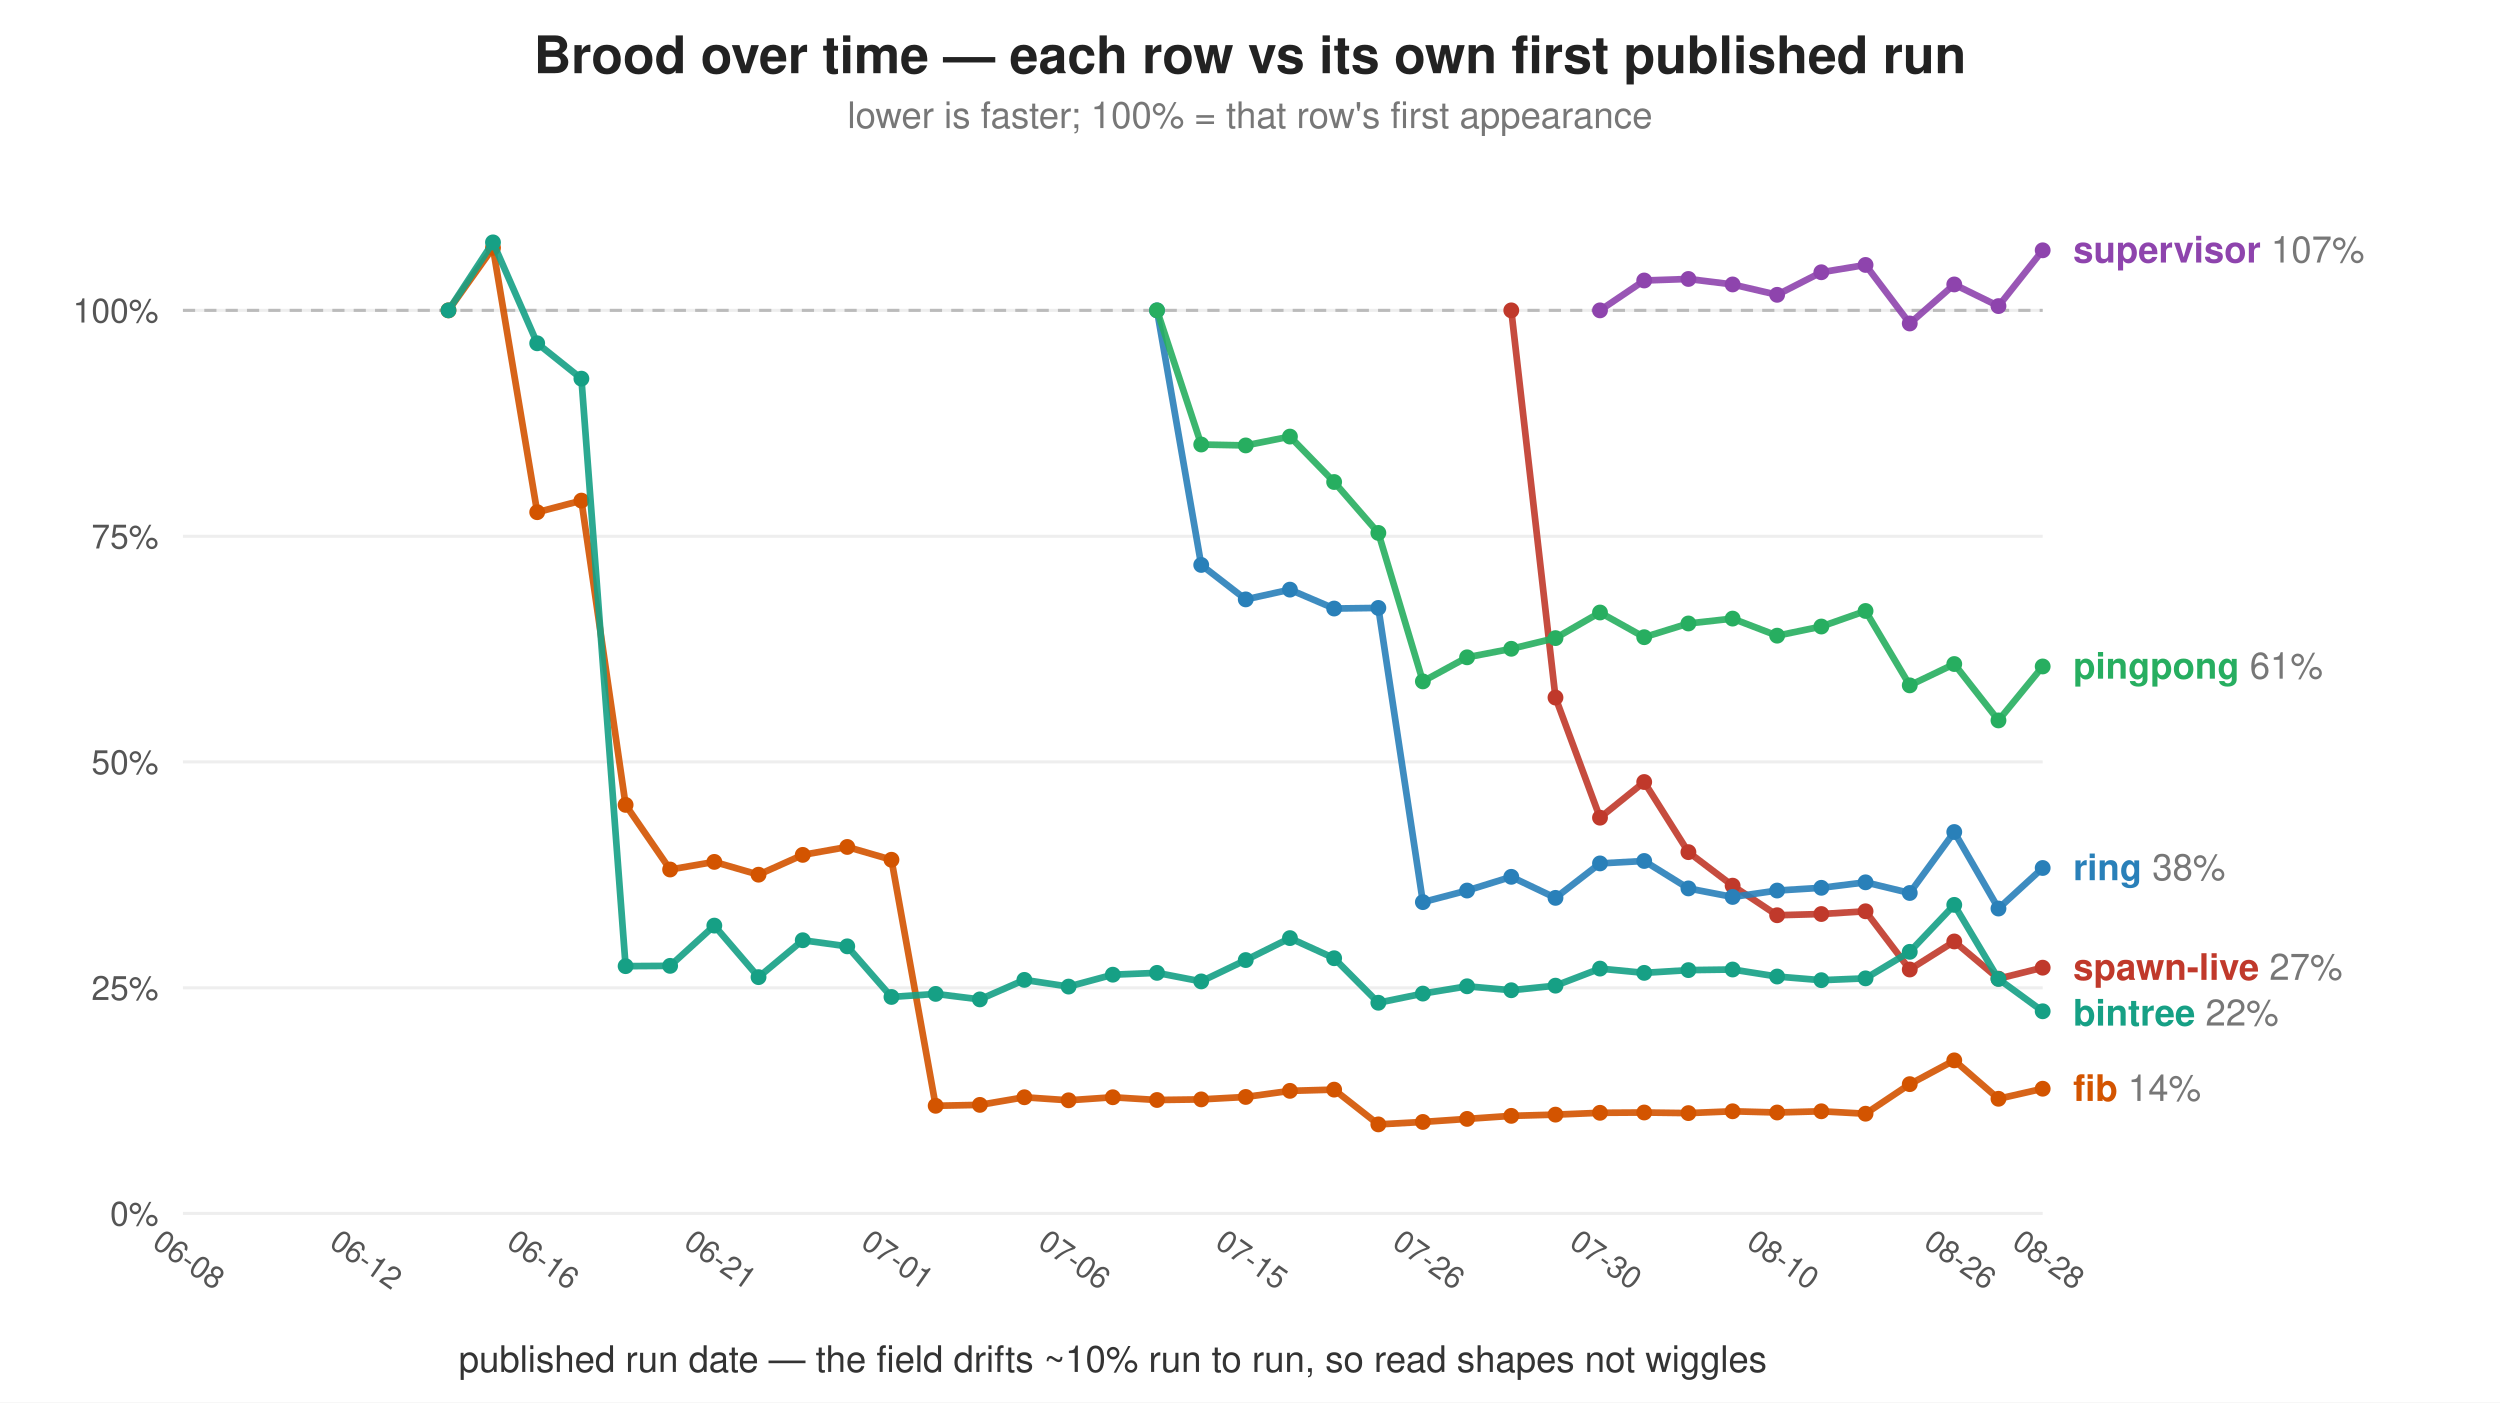
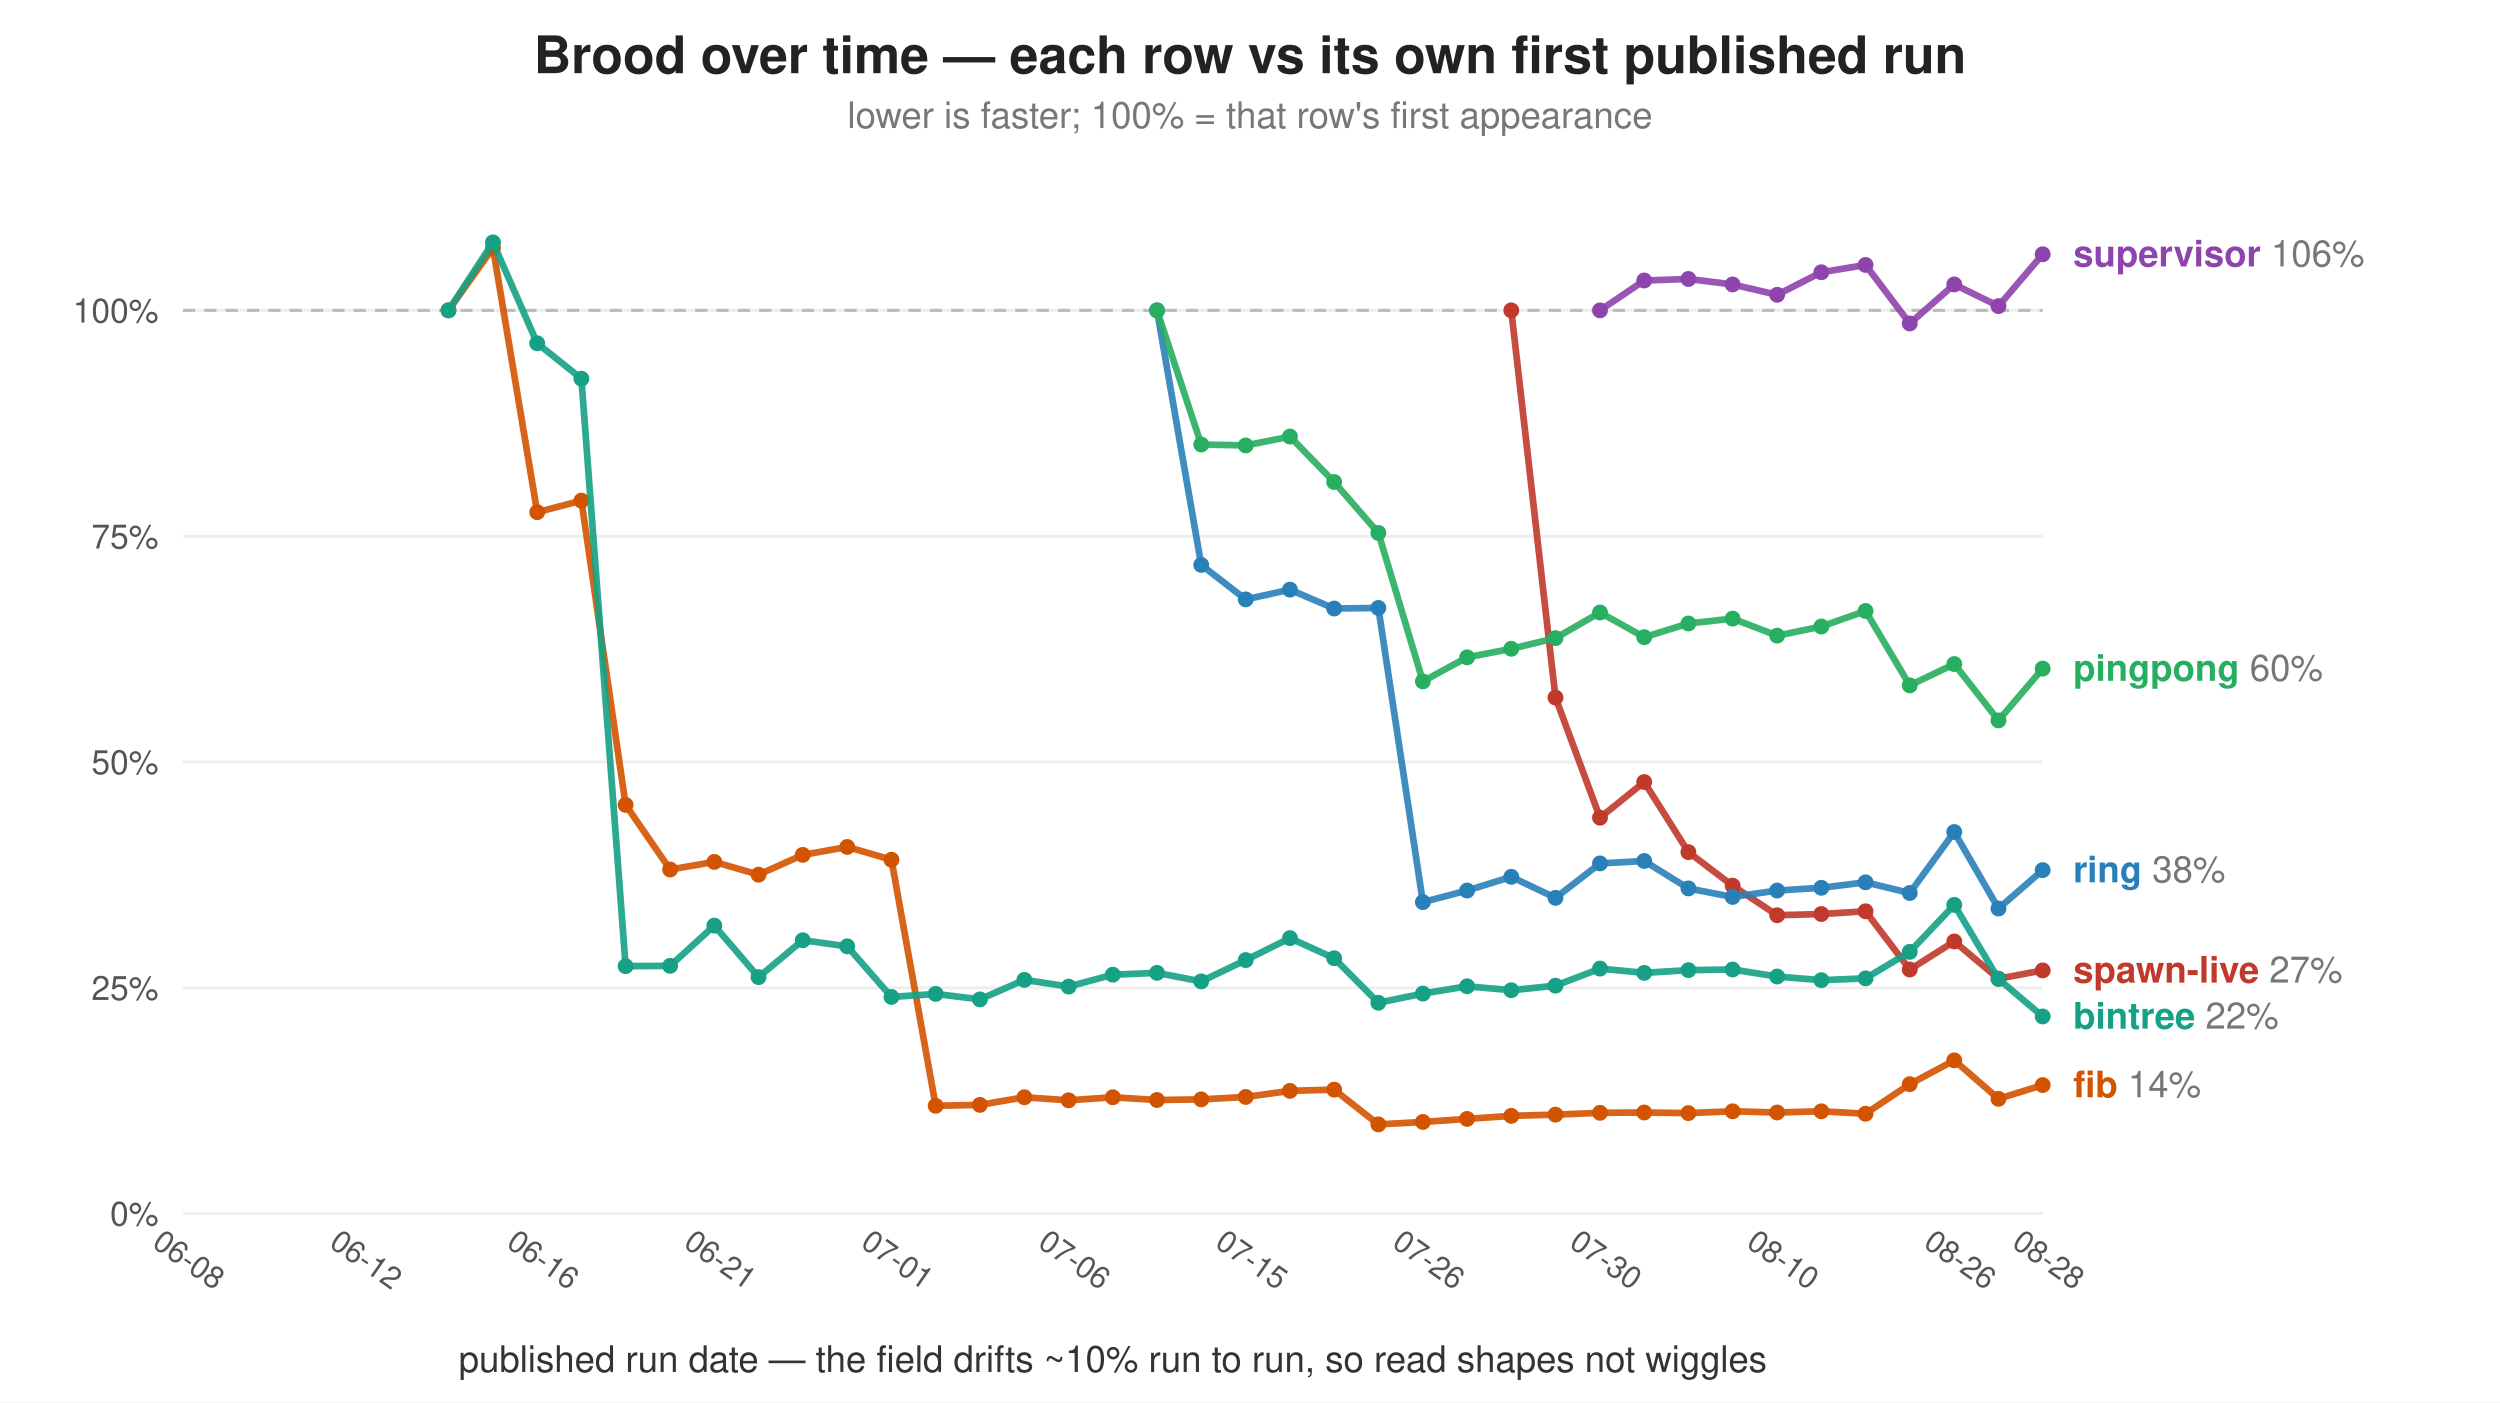
<svg xmlns="http://www.w3.org/2000/svg" width="820" height="460" viewBox="0 0 820 460" font-family="system-ui,Segoe UI,Helvetica,Arial,sans-serif">
  <rect width="820" height="460" fill="#ffffff" />
  <text x="410.0" y="24" text-anchor="middle" font-size="17" font-weight="700" fill="#222">Brood over time — each row vs its own first published run</text>
  <text x="410.0" y="42" text-anchor="middle" font-size="12" fill="#777">lower is faster; 100% = that row's first appearance</text>
  <line x1="60" y1="398.0" x2="670" y2="398.0" stroke="#eee" />
  <text x="52" y="402.0" text-anchor="end" font-size="11" fill="#555">0%</text>
  <line x1="60" y1="324.0" x2="670" y2="324.0" stroke="#eee" />
  <text x="52" y="328.0" text-anchor="end" font-size="11" fill="#555">25%</text>
  <line x1="60" y1="249.9" x2="670" y2="249.9" stroke="#eee" />
  <text x="52" y="253.9" text-anchor="end" font-size="11" fill="#555">50%</text>
  <line x1="60" y1="175.9" x2="670" y2="175.9" stroke="#eee" />
  <text x="52" y="179.9" text-anchor="end" font-size="11" fill="#555">75%</text>
  <line x1="60" y1="101.8" x2="670" y2="101.8" stroke="#eee" />
  <text x="52" y="105.8" text-anchor="end" font-size="11" fill="#555">100%</text>
  <line x1="60" y1="101.8" x2="670" y2="101.8" stroke="#bbb" stroke-dasharray="4,3" />
  <text x="60.0" y="416" text-anchor="middle" font-size="10" fill="#555" transform="rotate(35 60.0 416)">06-08</text>
  <text x="118.1" y="416" text-anchor="middle" font-size="10" fill="#555" transform="rotate(35 118.1 416)">06-12</text>
  <text x="176.2" y="416" text-anchor="middle" font-size="10" fill="#555" transform="rotate(35 176.2 416)">06-16</text>
  <text x="234.3" y="416" text-anchor="middle" font-size="10" fill="#555" transform="rotate(35 234.3 416)">06-21</text>
  <text x="292.4" y="416" text-anchor="middle" font-size="10" fill="#555" transform="rotate(35 292.4 416)">07-01</text>
  <text x="350.5" y="416" text-anchor="middle" font-size="10" fill="#555" transform="rotate(35 350.5 416)">07-06</text>
  <text x="408.6" y="416" text-anchor="middle" font-size="10" fill="#555" transform="rotate(35 408.6 416)">07-15</text>
  <text x="466.7" y="416" text-anchor="middle" font-size="10" fill="#555" transform="rotate(35 466.7 416)">07-26</text>
  <text x="524.8" y="416" text-anchor="middle" font-size="10" fill="#555" transform="rotate(35 524.8 416)">07-30</text>
  <text x="582.9" y="416" text-anchor="middle" font-size="10" fill="#555" transform="rotate(35 582.9 416)">08-10</text>
  <text x="641.0" y="416" text-anchor="middle" font-size="10" fill="#555" transform="rotate(35 641.0 416)">08-26</text>
  <text x="670.0" y="416" text-anchor="middle" font-size="10" fill="#555" transform="rotate(35 670.0 416)">08-28</text>
-   <polyline fill="none" stroke="#c0392b" stroke-width="2.2" stroke-opacity="0.9" points="495.7,101.8 510.2,228.8 524.8,268.2 539.3,256.5 553.8,279.5 568.3,290.5 582.9,300.2 597.4,299.8 611.9,298.9 626.4,318.0 641.0,308.8 655.5,321.0 670.0,317.4" />
+   <polyline fill="none" stroke="#c0392b" stroke-width="2.2" stroke-opacity="0.9" points="495.7,101.8 510.2,228.8 524.8,268.2 539.3,256.5 553.8,279.5 568.3,290.5 582.9,300.2 597.4,299.8 611.9,298.9 626.4,318.0 641.0,308.8 655.5,321.0 670.0,318.3" />
  <circle cx="495.7" cy="101.8" r="2.6" fill="#c0392b" />
  <circle cx="510.2" cy="228.8" r="2.6" fill="#c0392b" />
  <circle cx="524.8" cy="268.2" r="2.6" fill="#c0392b" />
  <circle cx="539.3" cy="256.5" r="2.6" fill="#c0392b" />
  <circle cx="553.8" cy="279.5" r="2.6" fill="#c0392b" />
  <circle cx="568.3" cy="290.5" r="2.6" fill="#c0392b" />
  <circle cx="582.9" cy="300.2" r="2.6" fill="#c0392b" />
  <circle cx="597.4" cy="299.8" r="2.6" fill="#c0392b" />
  <circle cx="611.9" cy="298.9" r="2.6" fill="#c0392b" />
  <circle cx="626.4" cy="318.0" r="2.6" fill="#c0392b" />
  <circle cx="641.0" cy="308.8" r="2.6" fill="#c0392b" />
  <circle cx="655.5" cy="321.0" r="2.6" fill="#c0392b" />
-   <circle cx="670.0" cy="317.4" r="2.6" fill="#c0392b" />
-   <polyline fill="none" stroke="#8e44ad" stroke-width="2.2" stroke-opacity="0.9" points="524.8,101.8 539.3,92.0 553.8,91.5 568.3,93.3 582.9,96.7 597.4,89.3 611.9,86.9 626.4,106.1 641.0,93.3 655.5,100.4 670.0,82.1" />
+   <circle cx="670.0" cy="318.3" r="2.6" fill="#c0392b" />
+   <polyline fill="none" stroke="#8e44ad" stroke-width="2.2" stroke-opacity="0.9" points="524.8,101.8 539.3,92.0 553.8,91.5 568.3,93.3 582.9,96.7 597.4,89.3 611.9,86.9 626.4,106.1 641.0,93.3 655.5,100.4 670.0,83.4" />
  <circle cx="524.8" cy="101.8" r="2.6" fill="#8e44ad" />
  <circle cx="539.3" cy="92.0" r="2.6" fill="#8e44ad" />
  <circle cx="553.8" cy="91.5" r="2.6" fill="#8e44ad" />
  <circle cx="568.3" cy="93.3" r="2.6" fill="#8e44ad" />
  <circle cx="582.9" cy="96.7" r="2.6" fill="#8e44ad" />
  <circle cx="597.4" cy="89.3" r="2.6" fill="#8e44ad" />
  <circle cx="611.9" cy="86.9" r="2.6" fill="#8e44ad" />
  <circle cx="626.4" cy="106.1" r="2.6" fill="#8e44ad" />
  <circle cx="641.0" cy="93.3" r="2.6" fill="#8e44ad" />
  <circle cx="655.5" cy="100.4" r="2.6" fill="#8e44ad" />
-   <circle cx="670.0" cy="82.1" r="2.6" fill="#8e44ad" />
-   <polyline fill="none" stroke="#2980b9" stroke-width="2.2" stroke-opacity="0.9" points="379.5,101.8 394.0,185.3 408.6,196.6 423.1,193.4 437.6,199.6 452.1,199.4 466.7,295.9 481.2,292.1 495.7,287.6 510.2,294.5 524.8,283.2 539.3,282.4 553.8,291.4 568.3,294.2 582.9,292.1 597.4,291.2 611.9,289.4 626.4,292.9 641.0,272.9 655.5,298.0 670.0,284.7" />
+   <circle cx="670.0" cy="83.4" r="2.6" fill="#8e44ad" />
+   <polyline fill="none" stroke="#2980b9" stroke-width="2.2" stroke-opacity="0.9" points="379.5,101.8 394.0,185.3 408.6,196.6 423.1,193.4 437.6,199.6 452.1,199.4 466.7,295.9 481.2,292.1 495.7,287.6 510.2,294.5 524.8,283.2 539.3,282.4 553.8,291.4 568.3,294.2 582.9,292.1 597.4,291.2 611.9,289.4 626.4,292.9 641.0,272.9 655.5,298.0 670.0,285.4" />
  <circle cx="379.5" cy="101.8" r="2.6" fill="#2980b9" />
  <circle cx="394.0" cy="185.3" r="2.6" fill="#2980b9" />
  <circle cx="408.6" cy="196.6" r="2.6" fill="#2980b9" />
  <circle cx="423.1" cy="193.4" r="2.6" fill="#2980b9" />
  <circle cx="437.6" cy="199.6" r="2.6" fill="#2980b9" />
  <circle cx="452.1" cy="199.4" r="2.6" fill="#2980b9" />
  <circle cx="466.7" cy="295.9" r="2.6" fill="#2980b9" />
  <circle cx="481.2" cy="292.1" r="2.6" fill="#2980b9" />
  <circle cx="495.7" cy="287.6" r="2.6" fill="#2980b9" />
  <circle cx="510.2" cy="294.5" r="2.6" fill="#2980b9" />
  <circle cx="524.8" cy="283.2" r="2.6" fill="#2980b9" />
  <circle cx="539.3" cy="282.4" r="2.6" fill="#2980b9" />
  <circle cx="553.8" cy="291.4" r="2.6" fill="#2980b9" />
  <circle cx="568.3" cy="294.2" r="2.6" fill="#2980b9" />
  <circle cx="582.9" cy="292.1" r="2.6" fill="#2980b9" />
  <circle cx="597.4" cy="291.2" r="2.6" fill="#2980b9" />
  <circle cx="611.9" cy="289.4" r="2.6" fill="#2980b9" />
  <circle cx="626.4" cy="292.9" r="2.6" fill="#2980b9" />
  <circle cx="641.0" cy="272.9" r="2.6" fill="#2980b9" />
  <circle cx="655.5" cy="298.0" r="2.6" fill="#2980b9" />
-   <circle cx="670.0" cy="284.7" r="2.6" fill="#2980b9" />
-   <polyline fill="none" stroke="#27ae60" stroke-width="2.2" stroke-opacity="0.9" points="379.5,101.8 394.0,145.8 408.6,146.1 423.1,143.2 437.6,158.1 452.1,174.8 466.7,223.5 481.2,215.6 495.7,212.8 510.2,209.3 524.8,200.9 539.3,209.0 553.8,204.5 568.3,202.9 582.9,208.5 597.4,205.5 611.9,200.4 626.4,224.8 641.0,217.8 655.5,236.3 670.0,218.6" />
+   <circle cx="670.0" cy="285.4" r="2.6" fill="#2980b9" />
+   <polyline fill="none" stroke="#27ae60" stroke-width="2.2" stroke-opacity="0.9" points="379.5,101.8 394.0,145.8 408.6,146.1 423.1,143.2 437.6,158.1 452.1,174.8 466.7,223.5 481.2,215.6 495.7,212.8 510.2,209.3 524.8,200.9 539.3,209.0 553.8,204.5 568.3,202.9 582.9,208.5 597.4,205.5 611.9,200.4 626.4,224.8 641.0,217.8 655.5,236.3 670.0,219.3" />
  <circle cx="379.5" cy="101.8" r="2.6" fill="#27ae60" />
  <circle cx="394.0" cy="145.8" r="2.6" fill="#27ae60" />
  <circle cx="408.6" cy="146.1" r="2.6" fill="#27ae60" />
  <circle cx="423.1" cy="143.2" r="2.6" fill="#27ae60" />
  <circle cx="437.6" cy="158.1" r="2.6" fill="#27ae60" />
  <circle cx="452.1" cy="174.8" r="2.6" fill="#27ae60" />
  <circle cx="466.7" cy="223.5" r="2.6" fill="#27ae60" />
  <circle cx="481.2" cy="215.6" r="2.6" fill="#27ae60" />
  <circle cx="495.7" cy="212.8" r="2.6" fill="#27ae60" />
  <circle cx="510.2" cy="209.3" r="2.6" fill="#27ae60" />
  <circle cx="524.8" cy="200.9" r="2.6" fill="#27ae60" />
  <circle cx="539.3" cy="209.0" r="2.6" fill="#27ae60" />
  <circle cx="553.8" cy="204.5" r="2.6" fill="#27ae60" />
  <circle cx="568.3" cy="202.9" r="2.6" fill="#27ae60" />
  <circle cx="582.9" cy="208.5" r="2.6" fill="#27ae60" />
  <circle cx="597.4" cy="205.5" r="2.6" fill="#27ae60" />
  <circle cx="611.9" cy="200.4" r="2.6" fill="#27ae60" />
  <circle cx="626.4" cy="224.8" r="2.6" fill="#27ae60" />
  <circle cx="641.0" cy="217.8" r="2.6" fill="#27ae60" />
  <circle cx="655.5" cy="236.3" r="2.6" fill="#27ae60" />
-   <circle cx="670.0" cy="218.6" r="2.6" fill="#27ae60" />
-   <polyline fill="none" stroke="#d35400" stroke-width="2.2" stroke-opacity="0.9" points="147.1,101.8 161.7,81.3 176.2,168.0 190.7,164.2 205.2,264.0 219.8,285.2 234.3,282.7 248.8,286.9 263.3,280.4 277.9,277.8 292.4,282.0 306.9,362.7 321.4,362.4 336.0,359.9 350.5,360.9 365.0,359.9 379.5,360.8 394.0,360.6 408.6,359.8 423.1,357.8 437.6,357.4 452.1,368.8 466.7,368.0 481.2,367.0 495.7,366.0 510.2,365.6 524.8,365.0 539.3,364.9 553.8,365.1 568.3,364.5 582.9,364.9 597.4,364.5 611.9,365.3 626.4,355.6 641.0,347.8 655.5,360.4 670.0,357.1" />
+   <circle cx="670.0" cy="219.3" r="2.6" fill="#27ae60" />
+   <polyline fill="none" stroke="#d35400" stroke-width="2.2" stroke-opacity="0.9" points="147.1,101.8 161.7,81.3 176.2,168.0 190.7,164.2 205.2,264.0 219.8,285.2 234.3,282.7 248.8,286.9 263.3,280.4 277.9,277.8 292.4,282.0 306.9,362.7 321.4,362.4 336.0,359.9 350.5,360.9 365.0,359.9 379.5,360.8 394.0,360.6 408.6,359.8 423.1,357.8 437.6,357.4 452.1,368.8 466.7,368.0 481.2,367.0 495.7,366.0 510.2,365.6 524.8,365.0 539.3,364.9 553.8,365.1 568.3,364.5 582.9,364.9 597.4,364.5 611.9,365.3 626.4,355.6 641.0,347.8 655.5,360.4 670.0,355.9" />
  <circle cx="147.1" cy="101.8" r="2.6" fill="#d35400" />
  <circle cx="161.7" cy="81.3" r="2.6" fill="#d35400" />
  <circle cx="176.2" cy="168.0" r="2.6" fill="#d35400" />
  <circle cx="190.7" cy="164.2" r="2.6" fill="#d35400" />
  <circle cx="205.2" cy="264.0" r="2.6" fill="#d35400" />
  <circle cx="219.8" cy="285.2" r="2.6" fill="#d35400" />
  <circle cx="234.3" cy="282.7" r="2.6" fill="#d35400" />
  <circle cx="248.8" cy="286.9" r="2.6" fill="#d35400" />
  <circle cx="263.3" cy="280.4" r="2.6" fill="#d35400" />
  <circle cx="277.9" cy="277.8" r="2.6" fill="#d35400" />
  <circle cx="292.4" cy="282.0" r="2.6" fill="#d35400" />
  <circle cx="306.9" cy="362.7" r="2.6" fill="#d35400" />
  <circle cx="321.4" cy="362.4" r="2.6" fill="#d35400" />
  <circle cx="336.0" cy="359.9" r="2.6" fill="#d35400" />
  <circle cx="350.5" cy="360.9" r="2.6" fill="#d35400" />
  <circle cx="365.0" cy="359.9" r="2.6" fill="#d35400" />
  <circle cx="379.5" cy="360.8" r="2.6" fill="#d35400" />
  <circle cx="394.0" cy="360.6" r="2.6" fill="#d35400" />
  <circle cx="408.6" cy="359.8" r="2.6" fill="#d35400" />
  <circle cx="423.1" cy="357.8" r="2.6" fill="#d35400" />
  <circle cx="437.6" cy="357.4" r="2.6" fill="#d35400" />
  <circle cx="452.1" cy="368.8" r="2.6" fill="#d35400" />
  <circle cx="466.7" cy="368.0" r="2.6" fill="#d35400" />
  <circle cx="481.2" cy="367.0" r="2.6" fill="#d35400" />
  <circle cx="495.7" cy="366.0" r="2.6" fill="#d35400" />
  <circle cx="510.2" cy="365.6" r="2.6" fill="#d35400" />
  <circle cx="524.8" cy="365.0" r="2.6" fill="#d35400" />
  <circle cx="539.3" cy="364.9" r="2.6" fill="#d35400" />
  <circle cx="553.8" cy="365.1" r="2.6" fill="#d35400" />
  <circle cx="568.3" cy="364.5" r="2.6" fill="#d35400" />
  <circle cx="582.9" cy="364.9" r="2.6" fill="#d35400" />
  <circle cx="597.4" cy="364.5" r="2.6" fill="#d35400" />
  <circle cx="611.9" cy="365.3" r="2.6" fill="#d35400" />
  <circle cx="626.4" cy="355.6" r="2.6" fill="#d35400" />
  <circle cx="641.0" cy="347.8" r="2.6" fill="#d35400" />
  <circle cx="655.5" cy="360.4" r="2.6" fill="#d35400" />
-   <circle cx="670.0" cy="357.1" r="2.6" fill="#d35400" />
-   <polyline fill="none" stroke="#16a085" stroke-width="2.2" stroke-opacity="0.9" points="147.1,101.8 161.7,79.5 176.2,112.6 190.7,124.2 205.2,316.9 219.8,316.8 234.3,303.6 248.8,320.5 263.3,308.4 277.9,310.4 292.4,327.0 306.9,326.0 321.4,327.8 336.0,321.4 350.5,323.6 365.0,319.7 379.5,319.1 394.0,321.9 408.6,314.9 423.1,307.7 437.6,314.3 452.1,328.9 466.7,325.9 481.2,323.5 495.7,324.8 510.2,323.3 524.8,317.7 539.3,319.1 553.8,318.2 568.3,318.0 582.9,320.3 597.4,321.5 611.9,320.9 626.4,312.2 641.0,296.8 655.5,321.1 670.0,331.7" />
+   <circle cx="670.0" cy="355.9" r="2.6" fill="#d35400" />
+   <polyline fill="none" stroke="#16a085" stroke-width="2.2" stroke-opacity="0.9" points="147.1,101.8 161.7,79.5 176.2,112.6 190.7,124.2 205.2,316.9 219.8,316.8 234.3,303.6 248.8,320.5 263.3,308.4 277.9,310.4 292.4,327.0 306.9,326.0 321.4,327.8 336.0,321.4 350.5,323.6 365.0,319.7 379.5,319.1 394.0,321.9 408.6,314.9 423.1,307.7 437.6,314.3 452.1,328.9 466.7,325.9 481.2,323.5 495.7,324.8 510.2,323.3 524.8,317.7 539.3,319.1 553.8,318.2 568.3,318.0 582.9,320.3 597.4,321.5 611.9,320.9 626.4,312.2 641.0,296.8 655.5,321.1 670.0,333.4" />
  <circle cx="147.1" cy="101.8" r="2.6" fill="#16a085" />
  <circle cx="161.7" cy="79.5" r="2.6" fill="#16a085" />
  <circle cx="176.2" cy="112.6" r="2.6" fill="#16a085" />
  <circle cx="190.7" cy="124.2" r="2.6" fill="#16a085" />
  <circle cx="205.2" cy="316.9" r="2.6" fill="#16a085" />
  <circle cx="219.8" cy="316.8" r="2.6" fill="#16a085" />
  <circle cx="234.3" cy="303.6" r="2.6" fill="#16a085" />
  <circle cx="248.8" cy="320.5" r="2.6" fill="#16a085" />
  <circle cx="263.3" cy="308.4" r="2.6" fill="#16a085" />
  <circle cx="277.9" cy="310.4" r="2.6" fill="#16a085" />
  <circle cx="292.4" cy="327.0" r="2.6" fill="#16a085" />
  <circle cx="306.9" cy="326.0" r="2.6" fill="#16a085" />
  <circle cx="321.4" cy="327.8" r="2.6" fill="#16a085" />
  <circle cx="336.0" cy="321.4" r="2.6" fill="#16a085" />
  <circle cx="350.5" cy="323.6" r="2.6" fill="#16a085" />
  <circle cx="365.0" cy="319.7" r="2.6" fill="#16a085" />
  <circle cx="379.5" cy="319.1" r="2.6" fill="#16a085" />
  <circle cx="394.0" cy="321.9" r="2.6" fill="#16a085" />
  <circle cx="408.6" cy="314.9" r="2.6" fill="#16a085" />
  <circle cx="423.1" cy="307.7" r="2.6" fill="#16a085" />
  <circle cx="437.6" cy="314.3" r="2.6" fill="#16a085" />
  <circle cx="452.1" cy="328.9" r="2.6" fill="#16a085" />
  <circle cx="466.7" cy="325.9" r="2.6" fill="#16a085" />
  <circle cx="481.2" cy="323.5" r="2.6" fill="#16a085" />
  <circle cx="495.7" cy="324.8" r="2.6" fill="#16a085" />
  <circle cx="510.2" cy="323.3" r="2.6" fill="#16a085" />
  <circle cx="524.8" cy="317.7" r="2.6" fill="#16a085" />
  <circle cx="539.3" cy="319.1" r="2.6" fill="#16a085" />
  <circle cx="553.8" cy="318.2" r="2.6" fill="#16a085" />
  <circle cx="568.3" cy="318.0" r="2.6" fill="#16a085" />
  <circle cx="582.9" cy="320.3" r="2.6" fill="#16a085" />
  <circle cx="597.4" cy="321.5" r="2.6" fill="#16a085" />
  <circle cx="611.9" cy="320.9" r="2.6" fill="#16a085" />
  <circle cx="626.4" cy="312.2" r="2.6" fill="#16a085" />
  <circle cx="641.0" cy="296.8" r="2.6" fill="#16a085" />
  <circle cx="655.5" cy="321.1" r="2.6" fill="#16a085" />
-   <circle cx="670.0" cy="331.7" r="2.6" fill="#16a085" />
-   <text x="680" y="86.1" font-size="12" font-weight="600" fill="#8e44ad">supervisor <tspan font-weight="400" fill="#777">107%</tspan>
+   <circle cx="670.0" cy="333.4" r="2.6" fill="#16a085" />
+   <text x="680" y="87.4" font-size="12" font-weight="600" fill="#8e44ad">supervisor <tspan font-weight="400" fill="#777">106%</tspan>
  </text>
-   <text x="680" y="222.6" font-size="12" font-weight="600" fill="#27ae60">pingpong <tspan font-weight="400" fill="#777">61%</tspan>
+   <text x="680" y="223.3" font-size="12" font-weight="600" fill="#27ae60">pingpong <tspan font-weight="400" fill="#777">60%</tspan>
  </text>
-   <text x="680" y="288.7" font-size="12" font-weight="600" fill="#2980b9">ring <tspan font-weight="400" fill="#777">38%</tspan>
+   <text x="680" y="289.4" font-size="12" font-weight="600" fill="#2980b9">ring <tspan font-weight="400" fill="#777">38%</tspan>
  </text>
-   <text x="680" y="321.4" font-size="12" font-weight="600" fill="#c0392b">spawn-live <tspan font-weight="400" fill="#777">27%</tspan>
+   <text x="680" y="322.3" font-size="12" font-weight="600" fill="#c0392b">spawn-live <tspan font-weight="400" fill="#777">27%</tspan>
  </text>
-   <text x="680" y="336.4" font-size="12" font-weight="600" fill="#16a085">bintree <tspan font-weight="400" fill="#777">22%</tspan>
+   <text x="680" y="337.4" font-size="12" font-weight="600" fill="#16a085">bintree <tspan font-weight="400" fill="#777">22%</tspan>
  </text>
-   <text x="680" y="361.1" font-size="12" font-weight="600" fill="#d35400">fib <tspan font-weight="400" fill="#777">14%</tspan>
+   <text x="680" y="359.9" font-size="12" font-weight="600" fill="#d35400">fib <tspan font-weight="400" fill="#777">14%</tspan>
  </text>
  <text x="365.0" y="450" text-anchor="middle" font-size="12" fill="#333">published run date — the field drifts ~10% run to run, so read shapes not wiggles</text>
</svg>
